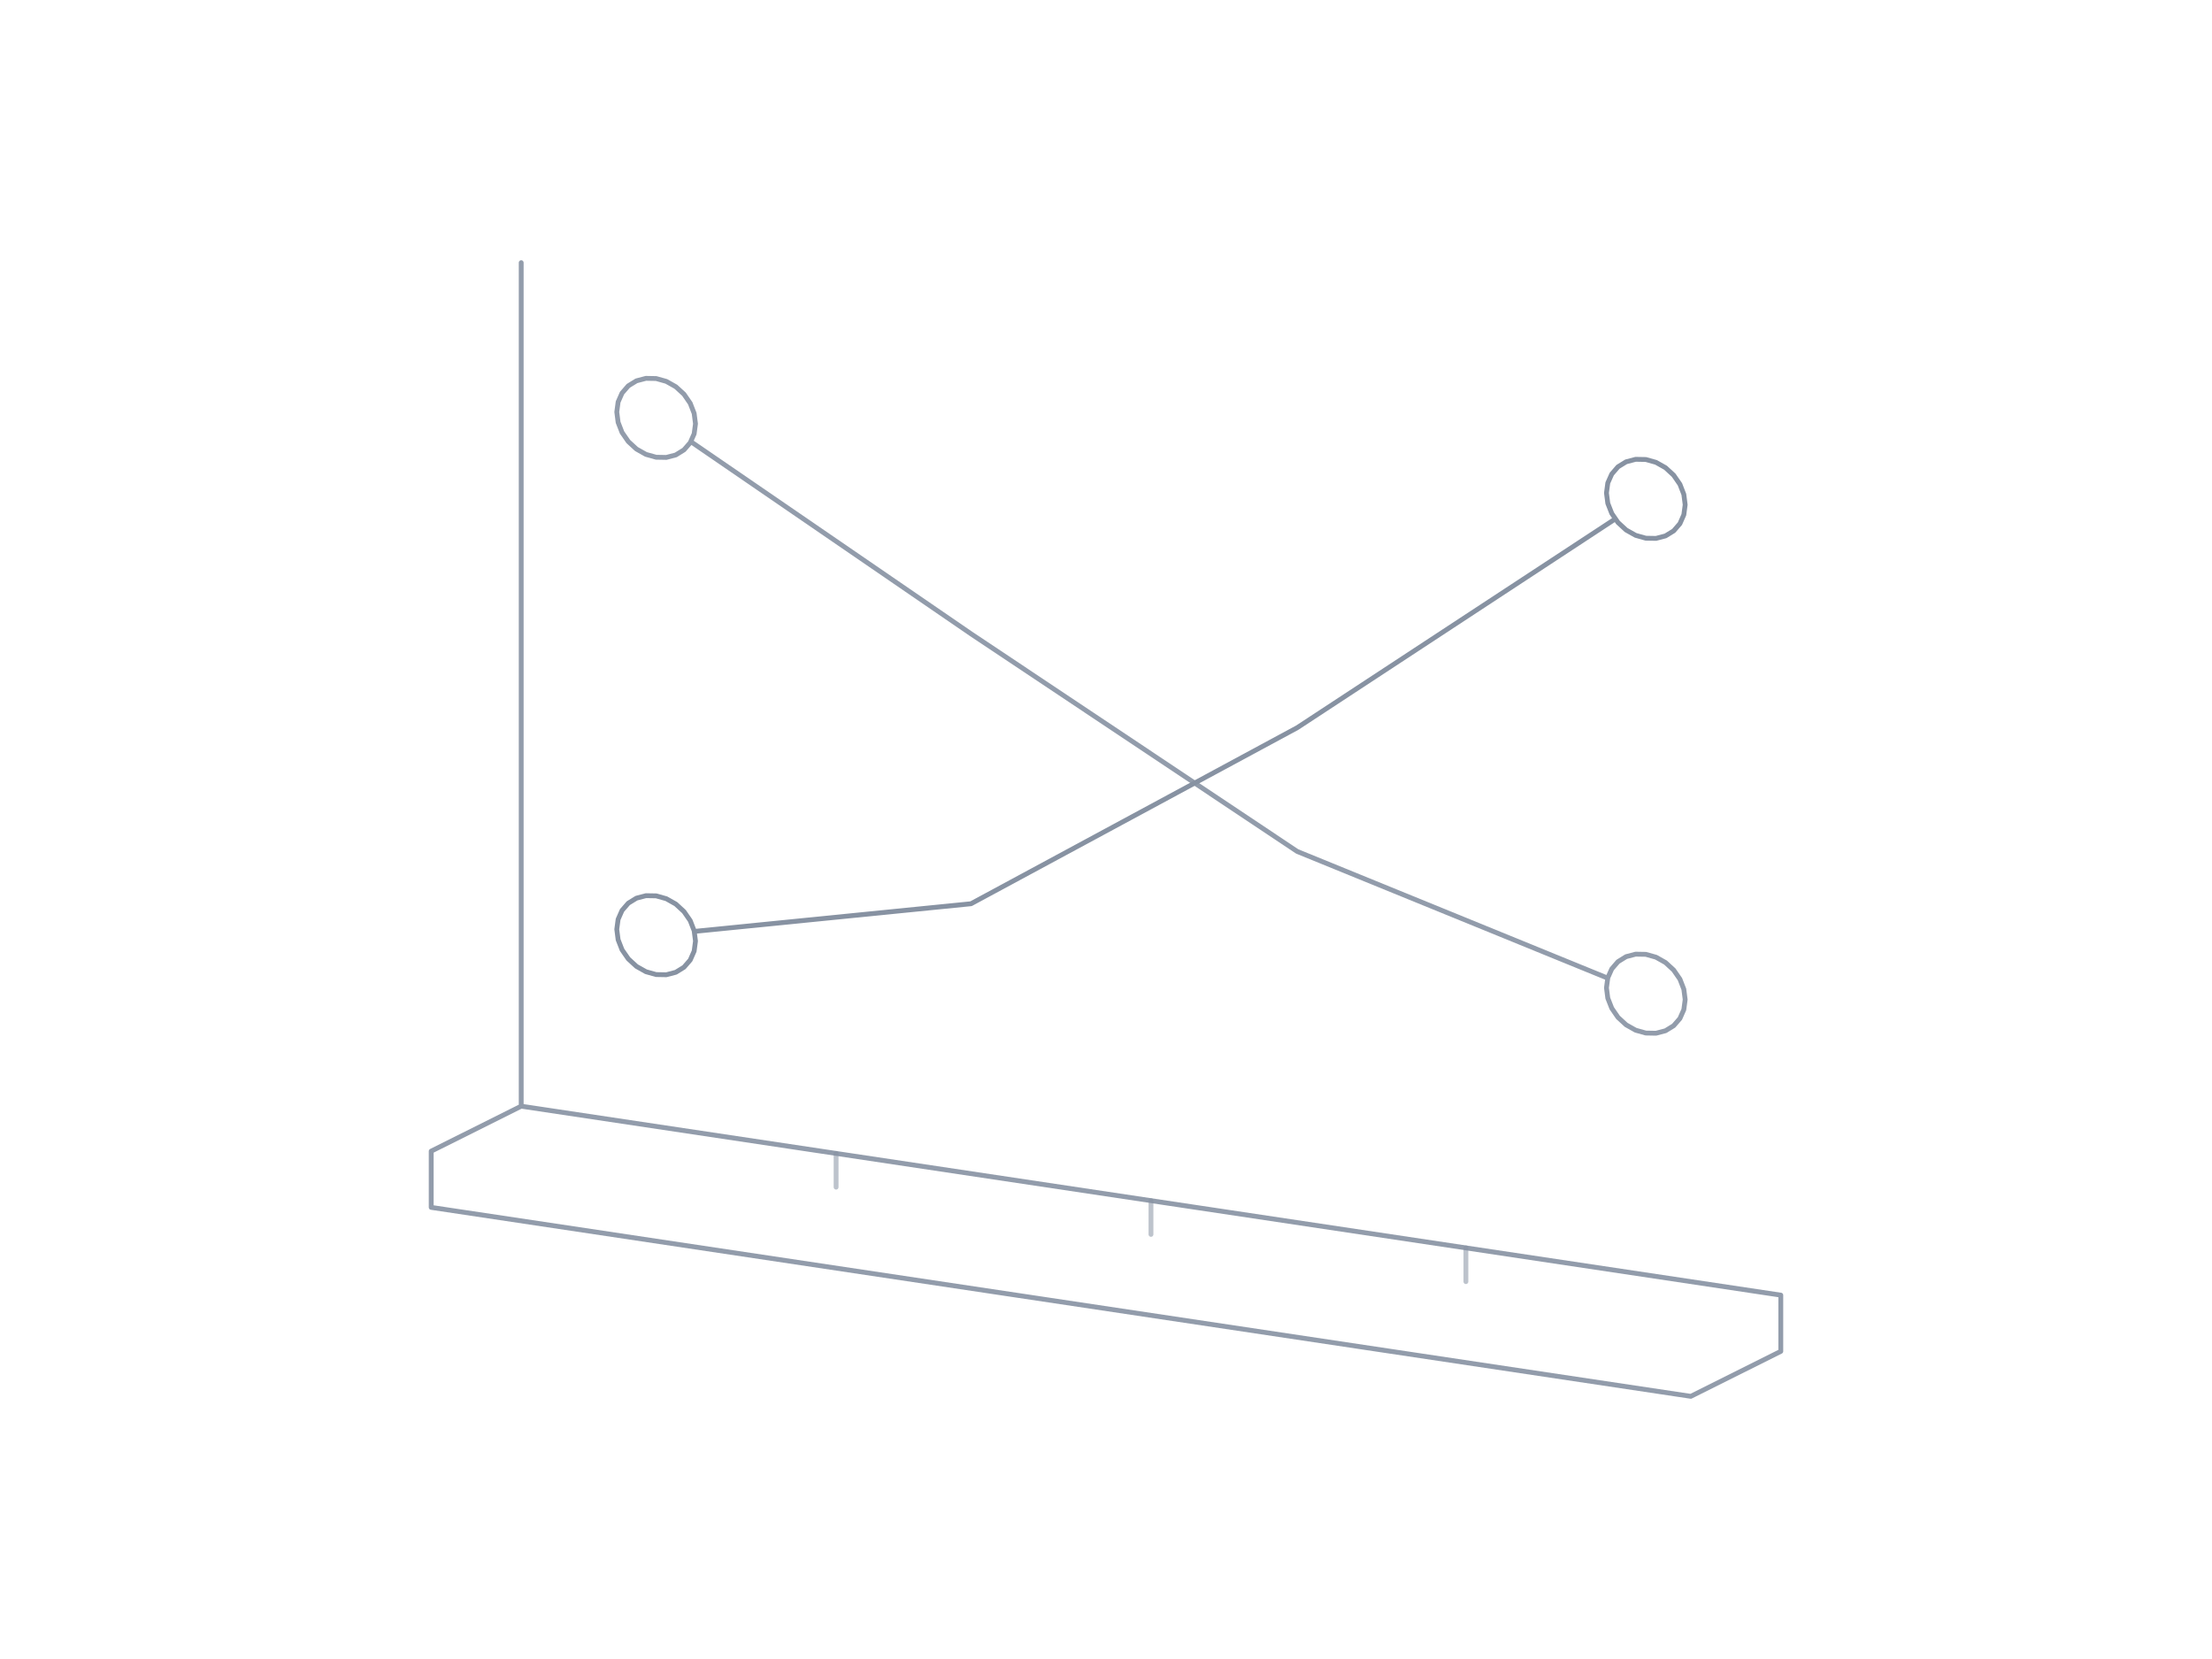
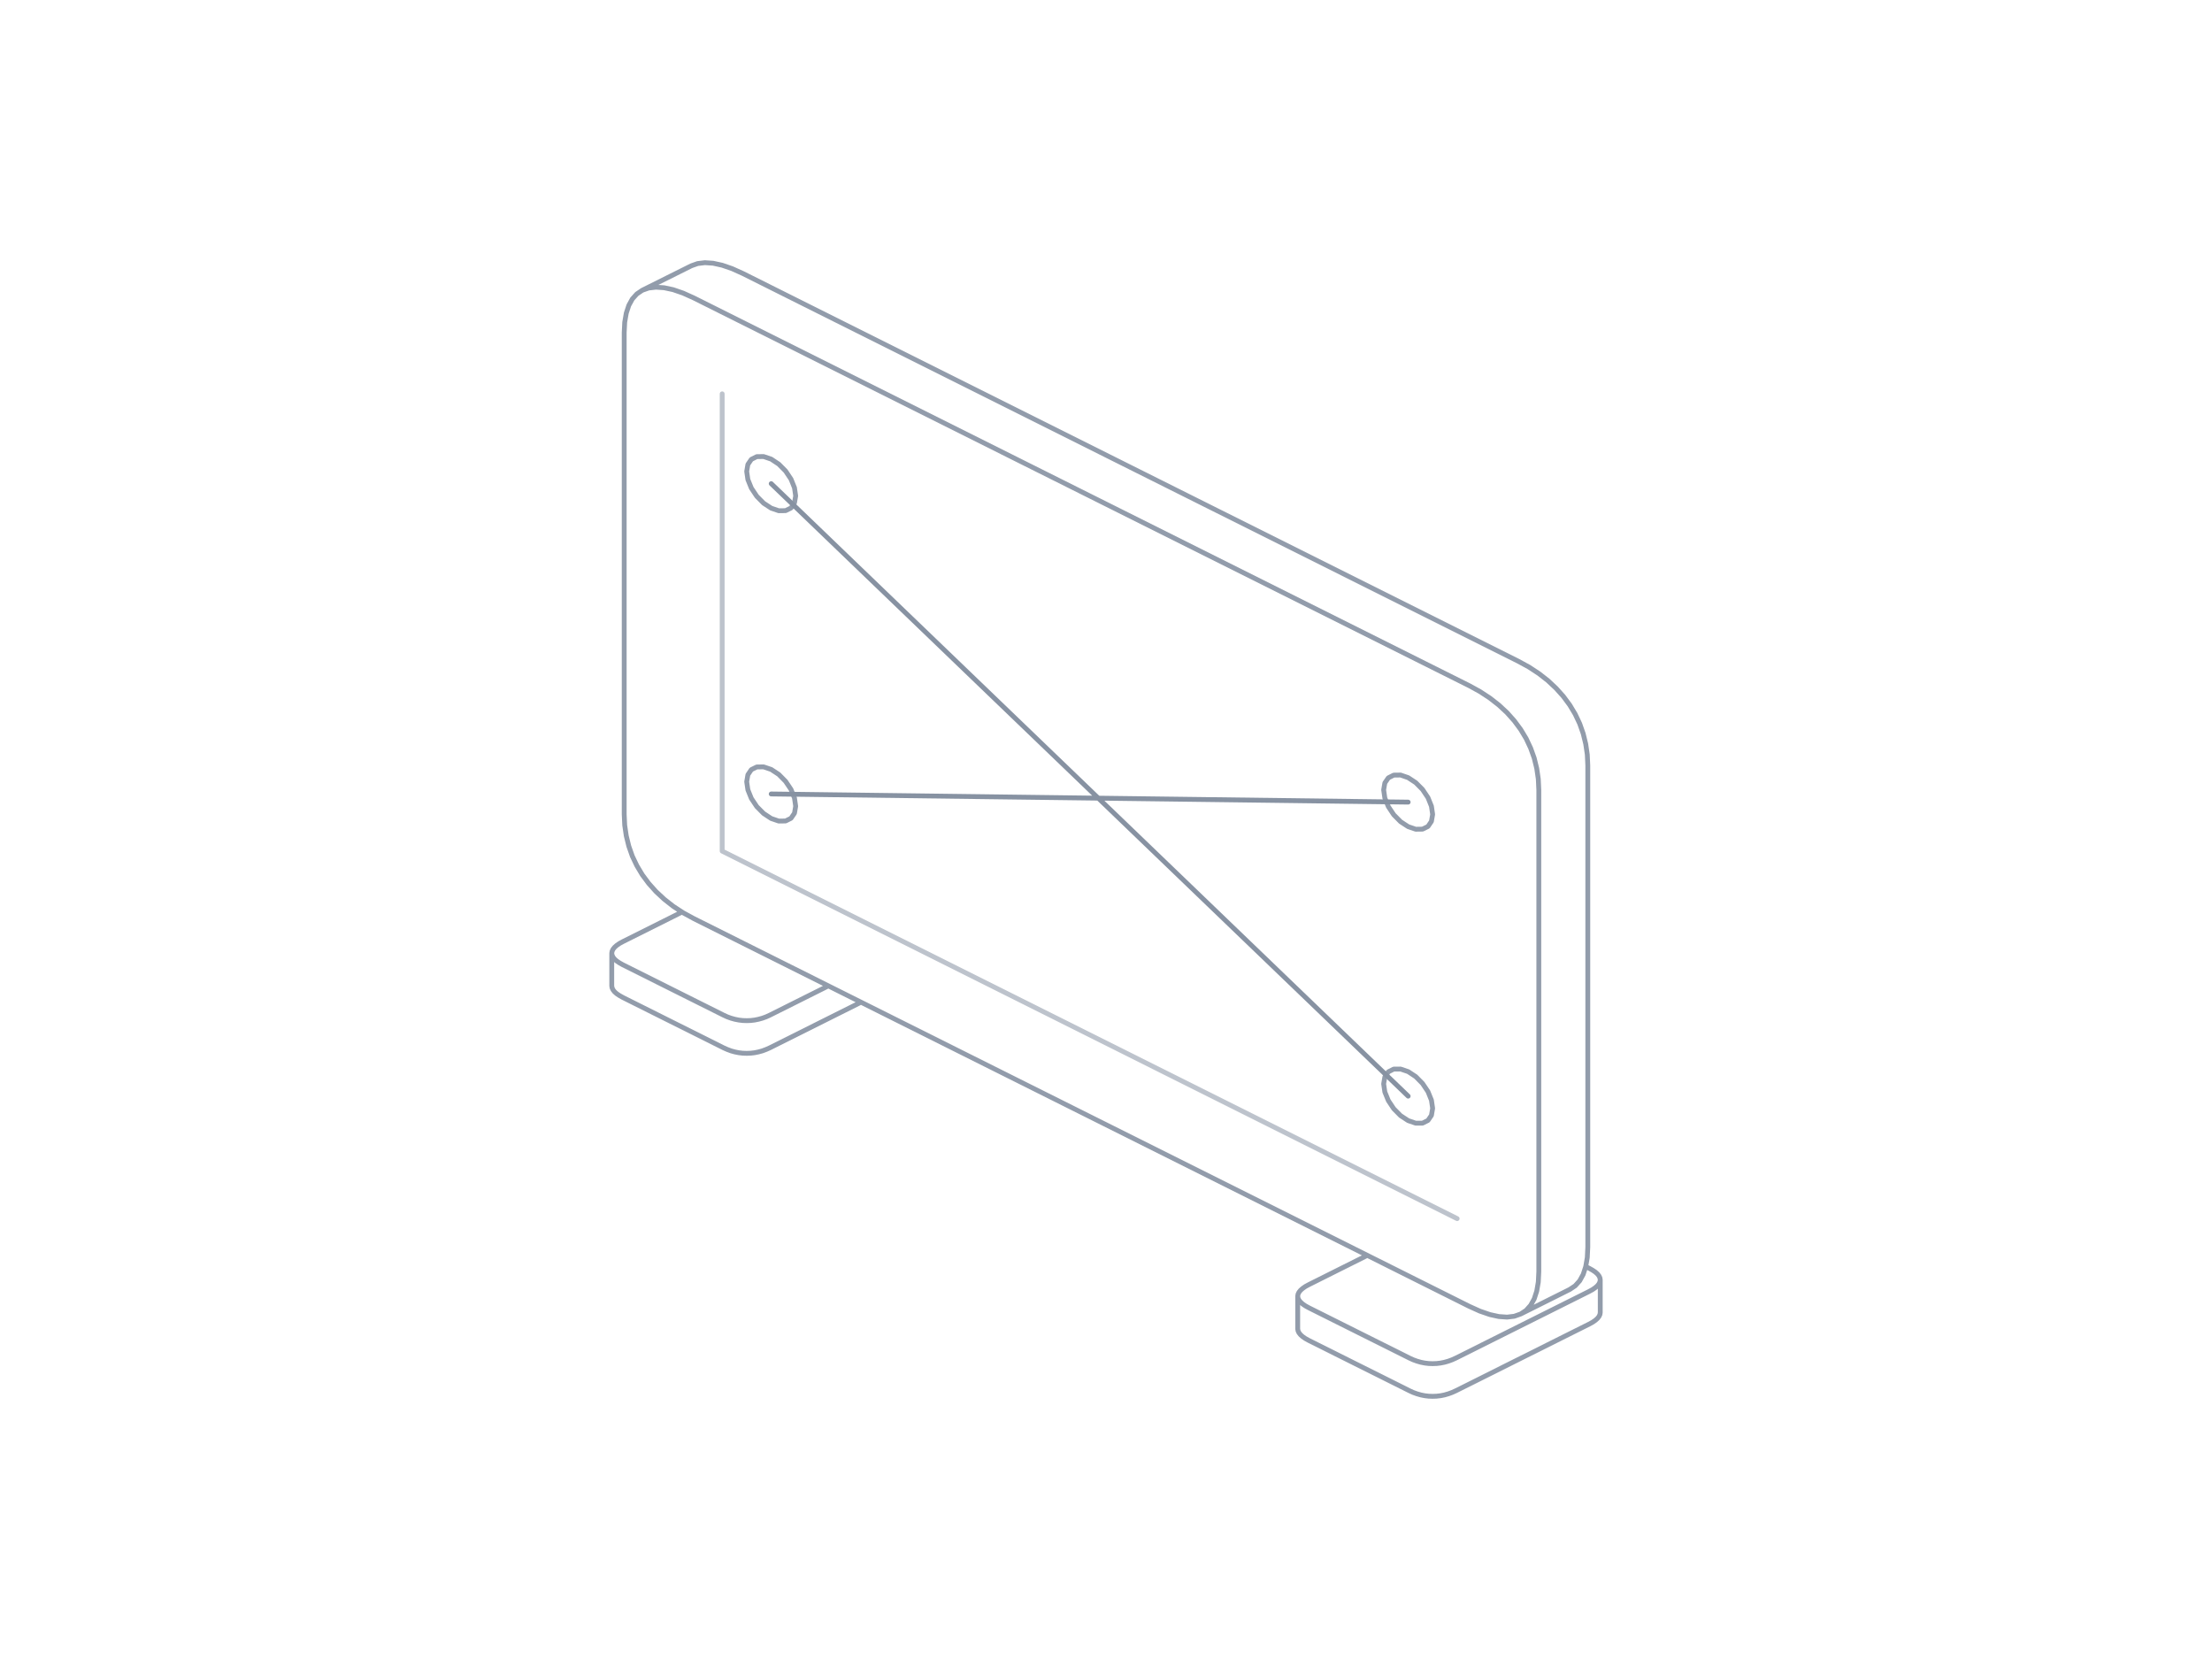
<svg xmlns="http://www.w3.org/2000/svg" viewBox="0 0 480 360" role="img" color="#8792a2" fill="none" stroke="currentColor" stroke-width="1.05" stroke-linecap="round" stroke-linejoin="round">
-   <path vector-effect="non-scaling-stroke" stroke-opacity=".55" d="M181.43,250.29 181.43,257.61 M249.76,260.54 249.76,267.86 M318.10,270.79 318.10,278.11" />
-   <path vector-effect="non-scaling-stroke" stroke-opacity=".9" d="M113.10,240.04 93.57,249.80 93.57,262.00 366.90,303.00 386.43,293.24 386.43,281.04 113.10,240.04 M113.10,57.00 113.10,240.04 386.43,281.04 M150.18,96.02 210.71,137.54 281.49,184.76 348.55,212.12 M150.92,91.96 150.63,89.71 149.78,87.52 148.42,85.54 146.65,83.92 144.59,82.76 142.38,82.14 140.17,82.10 138.11,82.64 136.34,83.73 134.98,85.30 134.13,87.23 133.84,89.40 134.13,91.65 134.98,93.84 136.34,95.81 138.11,97.44 140.17,98.60 142.38,99.22 144.59,99.26 146.65,98.72 148.42,97.62 149.78,96.06 150.63,94.13 150.92,91.96 M365.68,216.91 365.39,214.66 364.54,212.47 363.18,210.50 361.41,208.87 359.35,207.71 357.14,207.09 354.93,207.05 352.87,207.59 351.10,208.69 349.75,210.25 348.89,212.18 348.60,214.35 348.89,216.60 349.75,218.79 351.10,220.76 352.87,222.39 354.93,223.55 357.14,224.17 359.35,224.21 361.41,223.67 363.18,222.58 364.54,221.01 365.39,219.08 365.68,216.91" />
-   <path vector-effect="non-scaling-stroke" stroke-opacity="1" d="M151.00,202.08 210.71,196.11 281.49,157.91 350.26,112.77 M150.92,204.22 150.63,201.97 149.78,199.78 148.42,197.81 146.65,196.18 144.59,195.02 142.38,194.40 140.17,194.36 138.11,194.90 136.34,195.99 134.98,197.56 134.13,199.49 133.84,201.66 134.13,203.91 134.98,206.10 136.34,208.07 138.11,209.70 140.17,210.86 142.38,211.48 144.59,211.52 146.65,210.98 148.42,209.89 149.78,208.32 150.63,206.39 150.92,204.22 M365.68,109.53 365.39,107.28 364.54,105.09 363.18,103.12 361.41,101.49 359.35,100.33 357.14,99.71 354.93,99.67 352.87,100.21 351.10,101.30 349.75,102.87 348.89,104.80 348.60,106.97 348.89,109.22 349.75,111.41 351.10,113.38 352.87,115.01 354.93,116.17 357.14,116.79 359.35,116.83 361.41,116.29 363.18,115.20 364.54,113.63 365.39,111.70 365.68,109.53" />
+   <path vector-effect="non-scaling-stroke" stroke-opacity=".55" d="M156.71,85.46 156.71,184.69 316.20,264.44" />
+   <path vector-effect="non-scaling-stroke" stroke-opacity=".9" d="M147.64,198.09 135.16,204.33 134.43,204.73 133.82,205.15 133.35,205.57 133.02,205.99 132.82,206.42 132.75,206.84 132.75,213.93 132.82,214.36 133.02,214.79 133.35,215.21 133.82,215.63 134.43,216.04 135.16,216.45 157.00,227.37 157.81,227.73 158.64,228.04 159.47,228.27 160.32,228.44 161.17,228.54 162.03,228.57 162.88,228.54 163.74,228.44 164.58,228.27 165.42,228.04 166.25,227.73 167.06,227.37 186.45,217.67 M179.36,214.13 167.06,220.28 166.25,220.65 165.42,220.95 164.58,221.18 163.74,221.35 162.88,221.45 162.03,221.48 161.17,221.45 160.32,221.35 159.47,221.18 158.64,220.95 157.81,220.65 157.00,220.28 135.16,209.36 134.43,208.95 133.82,208.54 133.35,208.12 133.02,207.70 132.82,207.27 132.75,206.84 M296.31,272.61 284.02,278.76 283.28,279.16 282.68,279.58 282.21,279.99 281.87,280.42 281.67,280.84 281.60,281.27 281.60,288.36 281.67,288.79 281.87,289.21 282.21,289.64 282.68,290.06 283.28,290.47 284.02,290.88 305.85,301.79 306.66,302.16 307.49,302.46 308.33,302.70 309.18,302.87 310.03,302.97 310.88,303.00 311.74,302.97 312.59,302.87 313.44,302.70 314.28,302.46 315.10,302.16 315.92,301.79 344.84,287.33 345.57,286.93 346.18,286.51 346.65,286.09 346.98,285.67 347.18,285.24 347.25,284.82 347.25,277.73 347.18,277.30 346.98,276.87 346.65,276.45 346.18,276.03 345.57,275.62 344.84,275.21 344.42,275.00 M347.25,277.73 347.18,278.15 346.98,278.58 346.65,279.00 346.18,279.42 345.57,279.84 344.84,280.24 315.92,294.70 315.10,295.07 314.28,295.37 313.44,295.61 312.59,295.78 311.74,295.88 310.88,295.91 310.03,295.88 309.18,295.78 308.33,295.61 307.49,295.37 306.66,295.07 305.85,294.70 284.02,283.79 283.28,283.38 282.68,282.97 282.21,282.55 281.87,282.13 281.67,281.70 281.60,281.27 M139.37,62.99 138.19,63.79 137.21,64.88 136.45,66.27 135.90,67.95 135.56,69.93 135.45,72.20 135.45,176.68 135.56,179.07 135.90,181.38 136.45,183.62 137.21,185.78 138.19,187.84 139.37,189.82 140.76,191.69 142.34,193.46 144.11,195.11 146.07,196.65 148.22,198.06 150.55,199.33 318.82,283.47 321.15,284.52 323.30,285.26 325.26,285.69 327.03,285.81 328.61,285.62 329.99,285.13 340.63,279.81 341.81,279.02 342.79,277.93 343.55,276.54 344.10,274.85 344.44,272.87 344.55,270.60 344.55,166.12 344.44,163.74 344.10,161.43 343.55,159.19 342.79,157.03 341.81,154.96 340.63,152.99 339.24,151.11 337.66,149.35 335.89,147.69 333.93,146.16 331.78,144.75 329.45,143.48 161.18,59.34 158.85,58.29 156.70,57.55 154.74,57.12 152.97,57.00 151.39,57.19 150.01,57.68 139.37,62.99 M318.82,283.47 321.15,284.52 323.30,285.26 325.26,285.69 327.03,285.81 328.61,285.62 329.99,285.13 331.18,284.34 332.15,283.25 332.92,281.86 333.47,280.17 333.81,278.19 333.92,275.92 333.92,171.44 333.81,169.06 333.47,166.74 332.92,164.50 332.15,162.35 331.18,160.28 329.99,158.30 328.61,156.43 327.03,154.66 325.26,153.01 323.30,151.48 321.15,150.07 318.82,148.79 150.55,64.65 148.22,63.60 146.07,62.86 144.11,62.44 142.34,62.32 140.76,62.50 139.37,62.99 138.19,63.79 137.21,64.88 136.45,66.27 135.90,67.95 135.56,69.93 135.45,72.20 135.45,176.68 135.56,179.07 135.90,181.38 136.45,183.62 137.21,185.78 138.19,187.84 139.37,189.82 140.76,191.69 142.34,193.46 144.11,195.11 146.07,196.65 148.22,198.06 150.55,199.33 318.82,283.47 M172.66,174.95 172.40,173.17 171.65,171.31 170.47,169.55 168.99,168.05 167.35,166.97 165.70,166.41 164.22,166.43 163.04,167.01 162.29,168.12 162.03,169.63 162.29,171.40 163.04,173.26 164.22,175.03 165.70,176.52 167.35,177.61 168.99,178.17 170.47,178.15 171.65,177.56 172.40,176.46 172.66,174.95 M310.88,176.72 310.62,174.95 309.87,173.09 308.69,171.32 307.21,169.83 305.57,168.75 303.92,168.18 302.44,168.20 301.27,168.79 300.51,169.89 300.25,171.40 300.51,173.18 301.27,175.04 302.44,176.80 303.92,178.30 305.57,179.38 307.21,179.94 308.69,179.92 309.87,179.34 310.62,178.23 310.88,176.72 M172.66,107.61 172.40,105.84 171.65,103.98 170.47,102.21 168.99,100.72 167.35,99.63 165.70,99.07 164.22,99.09 163.04,99.68 162.29,100.78 162.03,102.29 162.29,104.07 163.04,105.92 164.22,107.69 165.70,109.19 167.35,110.27 168.99,110.83 170.47,110.81 171.65,110.23 172.40,109.12 172.66,107.61 M310.88,240.51 310.62,238.74 309.87,236.88 308.69,235.12 307.21,233.62 305.57,232.54 303.92,231.98 302.44,231.99 301.27,232.58 300.51,233.69 300.25,235.20 300.51,236.97 301.27,238.83 302.44,240.59 303.92,242.09 305.57,243.17 307.21,243.73 308.69,243.72 309.87,243.13 310.62,242.03 310.88,240.51" />
+   <path vector-effect="non-scaling-stroke" stroke-opacity="1" d="M167.35,172.29 305.57,174.06 M167.35,104.95 305.57,237.86" />
</svg>
